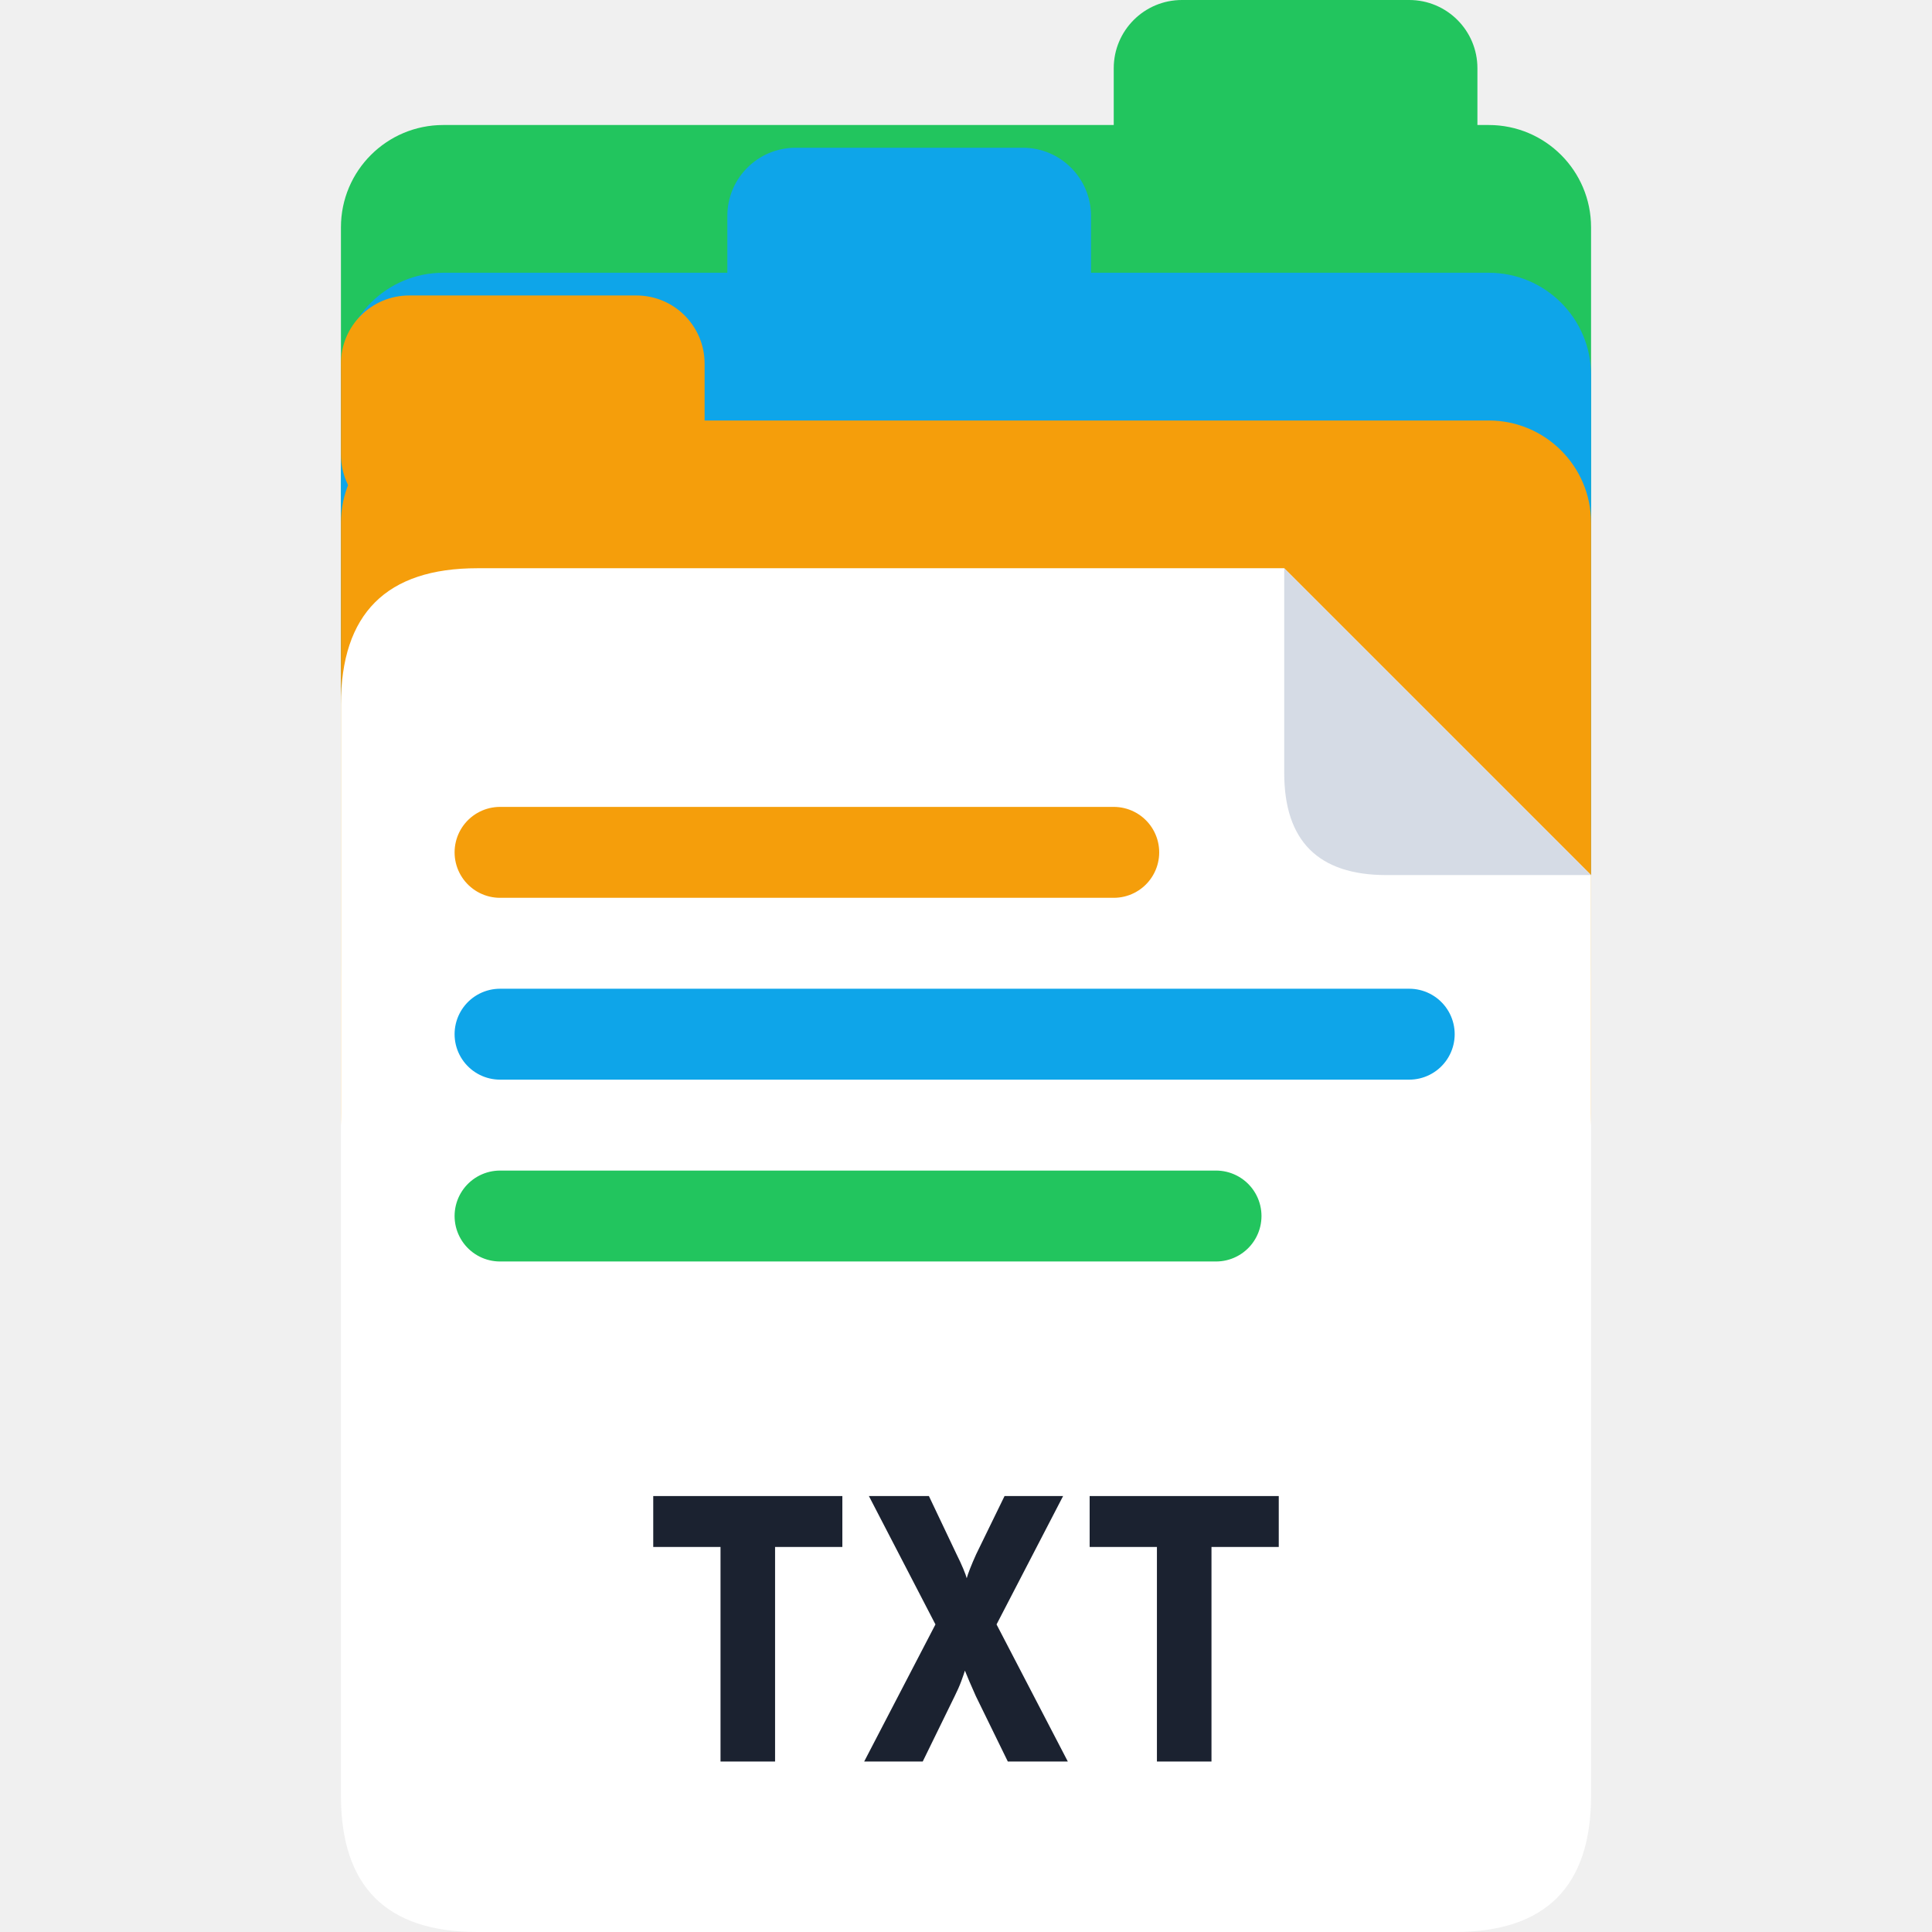
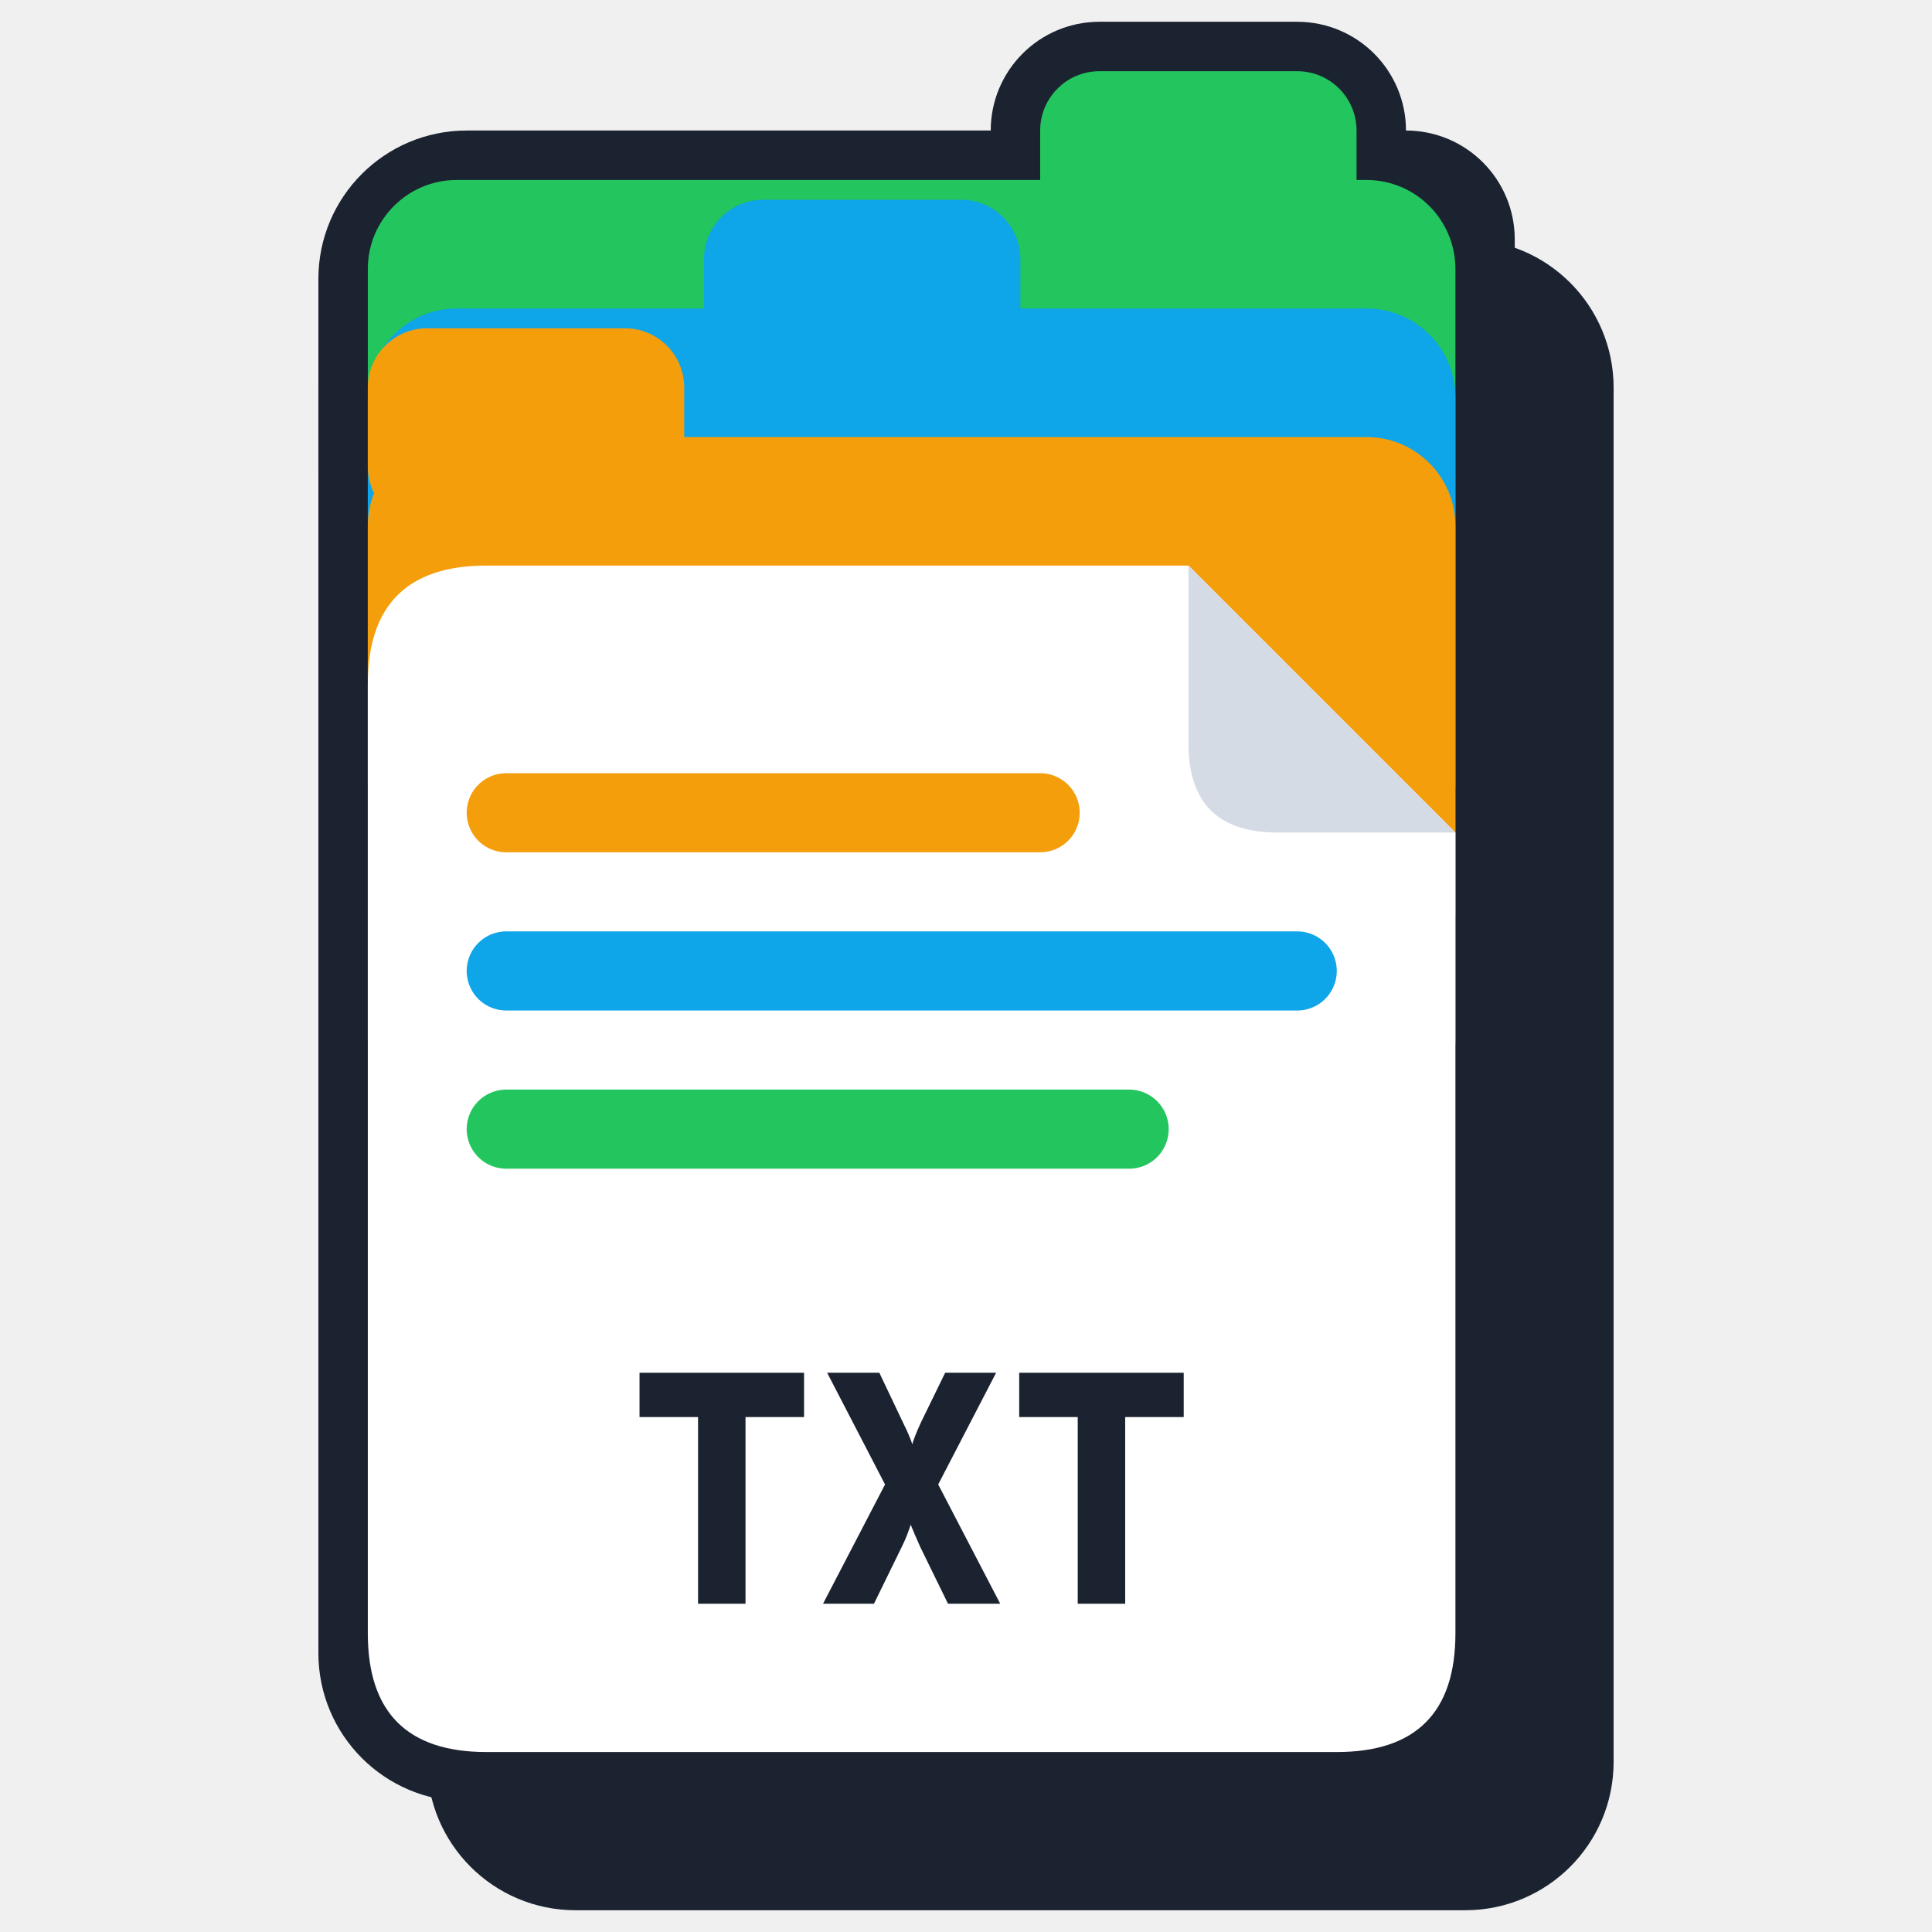
- <svg xmlns="http://www.w3.org/2000/svg" width="512" height="512" viewBox="86 86 340 340" role="img" aria-label="Icono: varias carpetas apiladas detrás de una única hoja TXT">
-   <rect x="282" y="86" width="64" height="40" rx="12" fill="#22C55E" />
-   <rect x="146" y="108" width="220" height="140" rx="18" fill="#22C55E" />
-   <rect x="214" y="112" width="64" height="40" rx="12" fill="#0EA5E9" />
-   <rect x="146" y="134" width="220" height="140" rx="18" fill="#0EA5E9" />
-   <rect x="146" y="138" width="64" height="40" rx="12" fill="#F59E0B" />
-   <rect x="146" y="160" width="220" height="140" rx="18" fill="#F59E0B" />
-   <path d="M170 186 H312 L366 240 V402 Q366 426 342 426 H170 Q146 426 146 402 V210 Q146 186 170 186 Z" fill="#FFFFFF" />
-   <path d="M312 186 V222 Q312 240 330 240 H366 Z" fill="#D5DBE5" />
-   <line x1="174" y1="236" x2="282" y2="236" stroke="#F59E0B" stroke-width="16" stroke-linecap="round" />
-   <line x1="174" y1="268" x2="334" y2="268" stroke="#0EA5E9" stroke-width="16" stroke-linecap="round" />
-   <line x1="174" y1="300" x2="300" y2="300" stroke="#22C55E" stroke-width="16" stroke-linecap="round" />
-   <g fill="#1B2230" aria-label="TXT">
-     <path d="M225 0V590H40V730H560V590H375V0Z" transform="translate(198.4 396) scale(0.064 -0.064)" />
-     <path d="M20 0 216 377 33 730H198L274 570Q285 548 292.5 530.0Q300 512 302 504Q304 512 311.0 530.0Q318 548 328 570L406 730H567L384 377L580 0H415L327 180Q317 202 309.0 221.0Q301 240 297 250Q294 240 287.0 221.0Q280 202 269 180L181 0Z" transform="translate(236.8 396) scale(0.064 -0.064)" />
-     <path d="M225 0V590H40V730H560V590H375V0Z" transform="translate(275.2 396) scale(0.064 -0.064)" />
+ <svg xmlns="http://www.w3.org/2000/svg" width="512" height="512" viewBox="86 86 340 340" role="img" aria-label="Dev Proyect to TXT">
+   <style>
+         .dark { display: none; }
+         @media (prefers-color-scheme: dark) {
+             .light { display: none; }
+             .dark { display: inline; }
+         }
+     </style>
+   <defs>
+     <g id="artwork">
+       <rect x="282" y="86" width="64" height="40" rx="12" fill="#22C55E" />
+       <rect x="146" y="108" width="220" height="140" rx="18" fill="#22C55E" />
+       <rect x="214" y="112" width="64" height="40" rx="12" fill="#0EA5E9" />
+       <rect x="146" y="134" width="220" height="140" rx="18" fill="#0EA5E9" />
+       <rect x="146" y="138" width="64" height="40" rx="12" fill="#F59E0B" />
+       <rect x="146" y="160" width="220" height="140" rx="18" fill="#F59E0B" />
+       <path d="M170 186 H312 L366 240 V402 Q366 426 342 426 H170 Q146 426 146 402 V210 Q146 186 170 186 Z" fill="#FFFFFF" />
+       <path d="M312 186 V222 Q312 240 330 240 H366 Z" fill="#D5DBE5" />
+       <line x1="174" y1="236" x2="282" y2="236" stroke="#F59E0B" stroke-width="16" stroke-linecap="round" />
+       <line x1="174" y1="268" x2="334" y2="268" stroke="#0EA5E9" stroke-width="16" stroke-linecap="round" />
+       <line x1="174" y1="300" x2="300" y2="300" stroke="#22C55E" stroke-width="16" stroke-linecap="round" />
+       <g fill="#1B2230">
+         <path d="M225 0V590H40V730H560V590H375V0Z" transform="translate(198.4 396) scale(0.064 -0.064)" />
+         <path d="M20 0 216 377 33 730H198L274 570Q285 548 292.5 530.0Q300 512 302 504Q304 512 311.0 530.0Q318 548 328 570L406 730H567L384 377L580 0H415L327 180Q317 202 309.0 221.0Q301 240 297 250Q294 240 287.0 221.0Q280 202 269 180L181 0Z" transform="translate(236.8 396) scale(0.064 -0.064)" />
+         <path d="M225 0V590H40V730H560V590H375V0Z" transform="translate(275.2 396) scale(0.064 -0.064)" />
+       </g>
+     </g>
+     <g id="silhouette">
+       <rect x="282" y="86" width="64" height="40" rx="12" />
+       <rect x="214" y="112" width="64" height="40" rx="12" />
+       <rect x="146" y="138" width="64" height="40" rx="12" />
+       <rect x="146" y="108" width="220" height="318" rx="20" />
+     </g>
+   </defs>
+   <g class="light" transform="translate(256 256) scale(0.87) translate(-267 -267)">
+     <g fill="#1B2230" stroke="#1B2230" stroke-width="20" stroke-linejoin="round">
+       <use href="#silhouette" transform="translate(22 22)" />
+       <use href="#silhouette" />
+     </g>
+     <use href="#artwork" />
  </g>
+   <use class="dark" href="#artwork" />
</svg>
